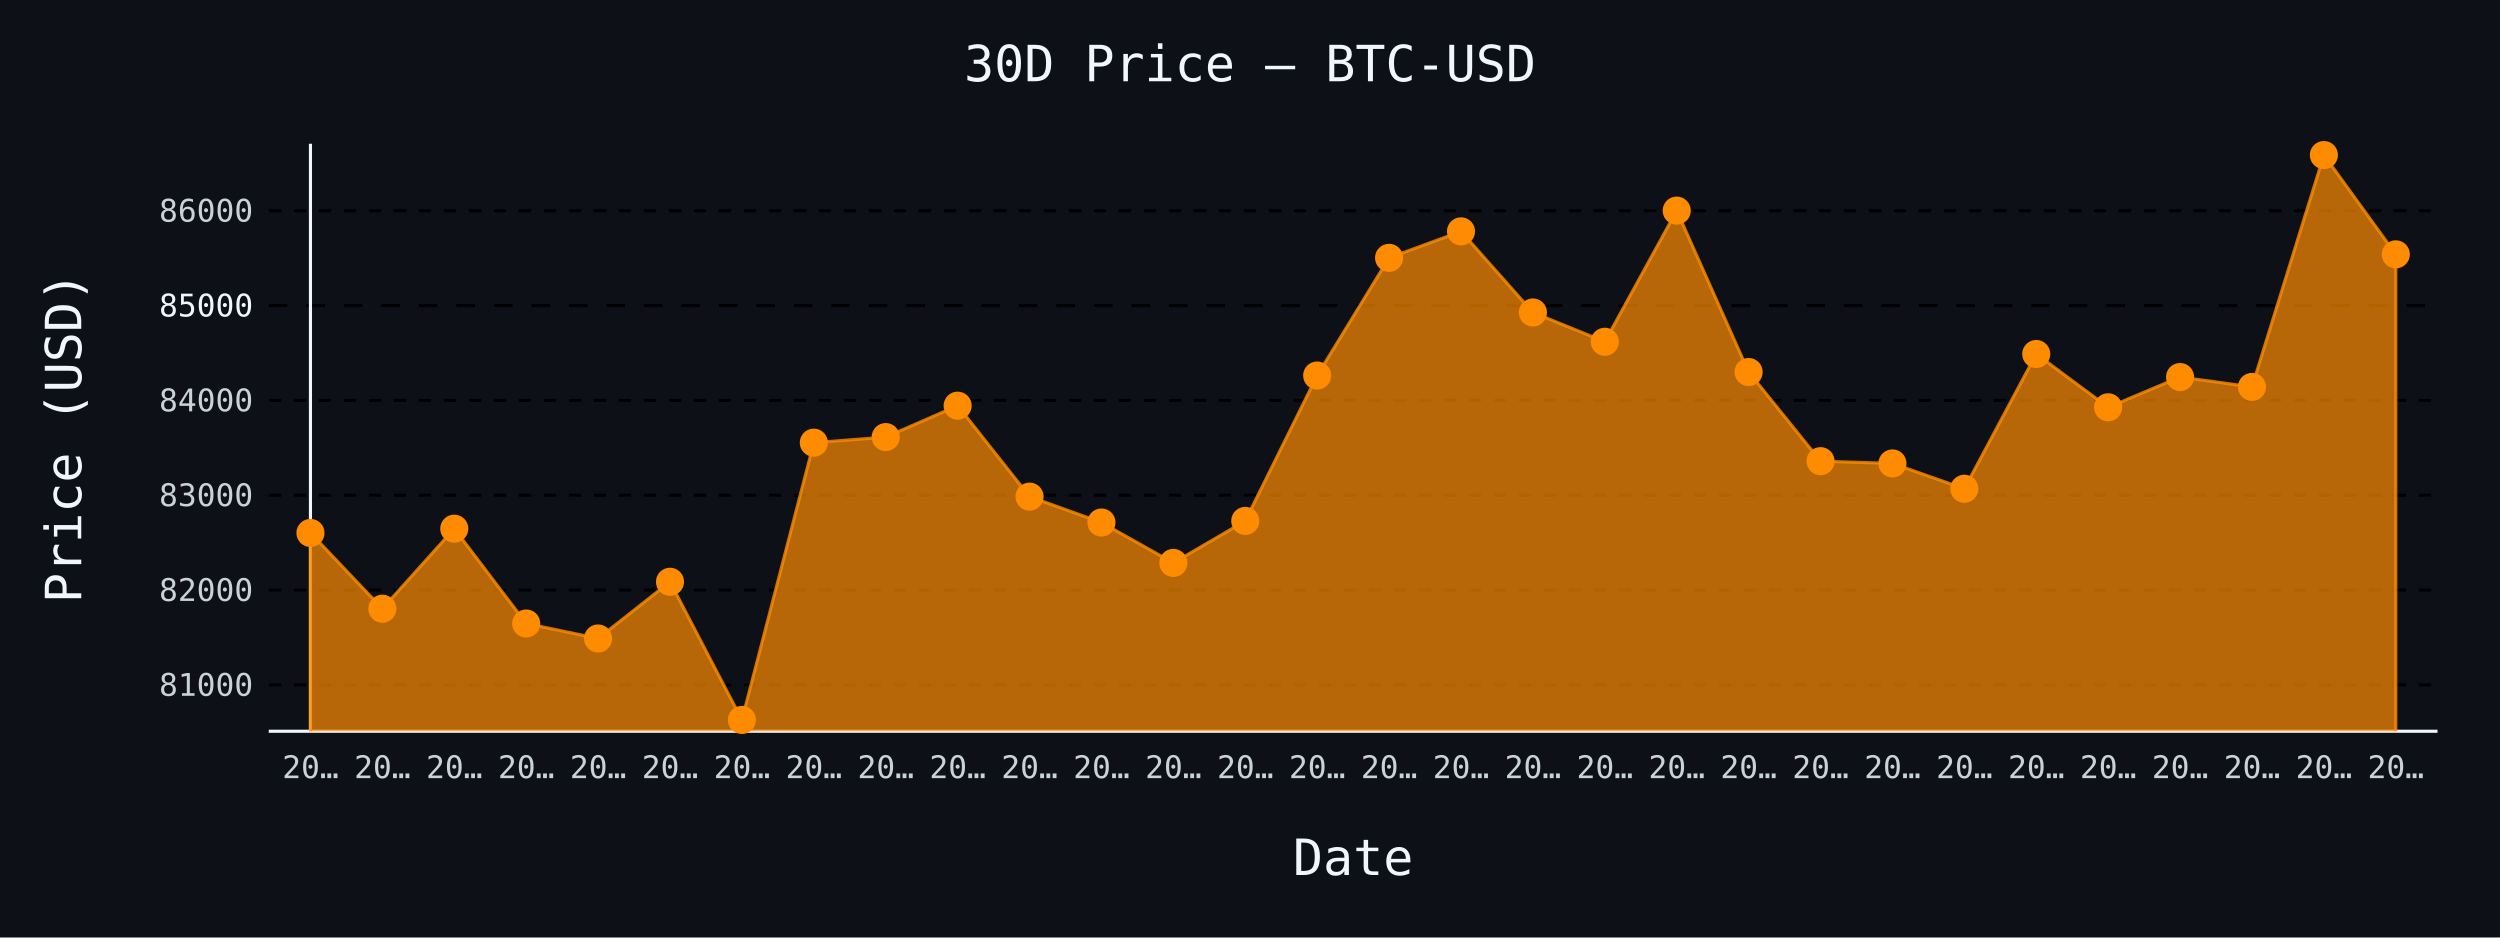
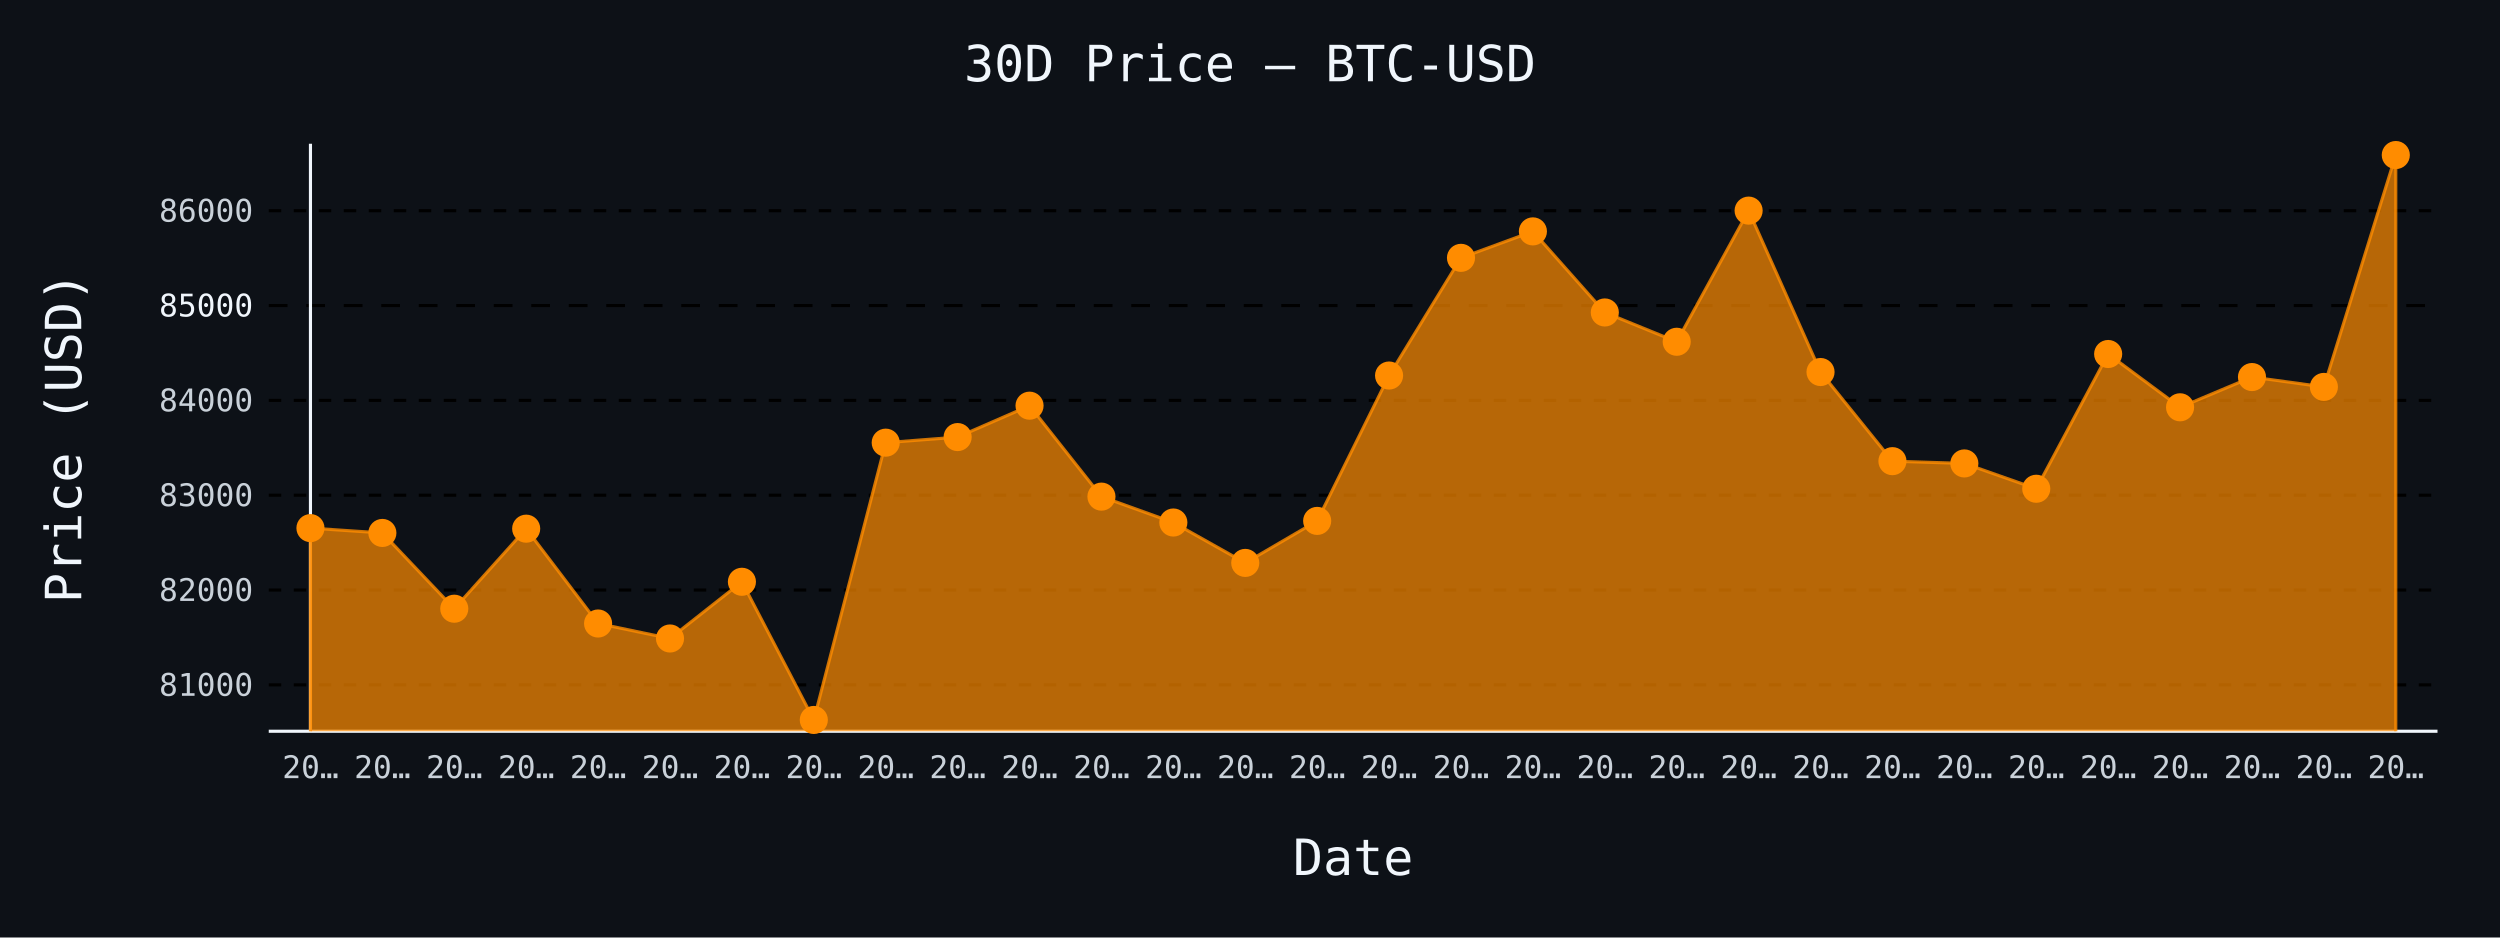
- <svg xmlns="http://www.w3.org/2000/svg" id="chart-c7bdca1f-75ba-4282-a422-8142d36b768c" class="pygal-chart" viewBox="0 0 800 300">
+ <svg xmlns="http://www.w3.org/2000/svg" id="chart-745e5c64-fdcf-40f2-b537-b12b86ef9d6e" class="pygal-chart" viewBox="0 0 800 300">
  <defs>
-     <style type="text/css">#chart-c7bdca1f-75ba-4282-a422-8142d36b768c{-webkit-user-select:none;-webkit-font-smoothing:antialiased;font-family:monospace}#chart-c7bdca1f-75ba-4282-a422-8142d36b768c .title{font-family:monospace;font-size:16px}#chart-c7bdca1f-75ba-4282-a422-8142d36b768c .legends .legend text{font-family:monospace;font-size:14px}#chart-c7bdca1f-75ba-4282-a422-8142d36b768c .axis text{font-family:monospace;font-size:10px}#chart-c7bdca1f-75ba-4282-a422-8142d36b768c .axis text.major{font-family:monospace;font-size:10px}#chart-c7bdca1f-75ba-4282-a422-8142d36b768c .text-overlay text.value{font-family:monospace;font-size:16px}#chart-c7bdca1f-75ba-4282-a422-8142d36b768c .text-overlay text.label{font-family:monospace;font-size:10px}#chart-c7bdca1f-75ba-4282-a422-8142d36b768c .tooltip{font-family:monospace;font-size:14px}#chart-c7bdca1f-75ba-4282-a422-8142d36b768c text.no_data{font-family:monospace;font-size:64px}
- #chart-c7bdca1f-75ba-4282-a422-8142d36b768c{background-color:#0d1117}#chart-c7bdca1f-75ba-4282-a422-8142d36b768c path,#chart-c7bdca1f-75ba-4282-a422-8142d36b768c line,#chart-c7bdca1f-75ba-4282-a422-8142d36b768c rect,#chart-c7bdca1f-75ba-4282-a422-8142d36b768c circle{-webkit-transition:150ms;-moz-transition:150ms;transition:150ms}#chart-c7bdca1f-75ba-4282-a422-8142d36b768c .graph &gt; .background{fill:#0d1117}#chart-c7bdca1f-75ba-4282-a422-8142d36b768c .plot &gt; .background{fill:#0d1117}#chart-c7bdca1f-75ba-4282-a422-8142d36b768c .graph{fill:#c9d1d9}#chart-c7bdca1f-75ba-4282-a422-8142d36b768c text.no_data{fill:#f0f6fc}#chart-c7bdca1f-75ba-4282-a422-8142d36b768c .title{fill:#f0f6fc}#chart-c7bdca1f-75ba-4282-a422-8142d36b768c .legends .legend text{fill:#c9d1d9}#chart-c7bdca1f-75ba-4282-a422-8142d36b768c .legends .legend:hover text{fill:#f0f6fc}#chart-c7bdca1f-75ba-4282-a422-8142d36b768c .axis .line{stroke:#f0f6fc}#chart-c7bdca1f-75ba-4282-a422-8142d36b768c .axis .guide.line{stroke:#8b949e}#chart-c7bdca1f-75ba-4282-a422-8142d36b768c .axis .major.line{stroke:#c9d1d9}#chart-c7bdca1f-75ba-4282-a422-8142d36b768c .axis text.major{fill:#f0f6fc}#chart-c7bdca1f-75ba-4282-a422-8142d36b768c .axis.y .guides:hover .guide.line,#chart-c7bdca1f-75ba-4282-a422-8142d36b768c .line-graph .axis.x .guides:hover .guide.line,#chart-c7bdca1f-75ba-4282-a422-8142d36b768c .stackedline-graph .axis.x .guides:hover .guide.line,#chart-c7bdca1f-75ba-4282-a422-8142d36b768c .xy-graph .axis.x .guides:hover .guide.line{stroke:#f0f6fc}#chart-c7bdca1f-75ba-4282-a422-8142d36b768c .axis .guides:hover text{fill:#f0f6fc}#chart-c7bdca1f-75ba-4282-a422-8142d36b768c .reactive{fill-opacity:.7;stroke-opacity:.8;stroke-width:1}#chart-c7bdca1f-75ba-4282-a422-8142d36b768c .ci{stroke:#c9d1d9}#chart-c7bdca1f-75ba-4282-a422-8142d36b768c .reactive.active,#chart-c7bdca1f-75ba-4282-a422-8142d36b768c .active .reactive{fill-opacity:.8;stroke-opacity:.9;stroke-width:4}#chart-c7bdca1f-75ba-4282-a422-8142d36b768c .ci .reactive.active{stroke-width:1.5}#chart-c7bdca1f-75ba-4282-a422-8142d36b768c .series text{fill:#f0f6fc}#chart-c7bdca1f-75ba-4282-a422-8142d36b768c .tooltip rect{fill:#0d1117;stroke:#f0f6fc;-webkit-transition:opacity 150ms;-moz-transition:opacity 150ms;transition:opacity 150ms}#chart-c7bdca1f-75ba-4282-a422-8142d36b768c .tooltip .label{fill:#c9d1d9}#chart-c7bdca1f-75ba-4282-a422-8142d36b768c .tooltip .label{fill:#c9d1d9}#chart-c7bdca1f-75ba-4282-a422-8142d36b768c .tooltip .legend{font-size:.8em;fill:#8b949e}#chart-c7bdca1f-75ba-4282-a422-8142d36b768c .tooltip .x_label{font-size:.6em;fill:#f0f6fc}#chart-c7bdca1f-75ba-4282-a422-8142d36b768c .tooltip .xlink{font-size:.5em;text-decoration:underline}#chart-c7bdca1f-75ba-4282-a422-8142d36b768c .tooltip .value{font-size:1.5em}#chart-c7bdca1f-75ba-4282-a422-8142d36b768c .bound{font-size:.5em}#chart-c7bdca1f-75ba-4282-a422-8142d36b768c .max-value{font-size:.75em;fill:#8b949e}#chart-c7bdca1f-75ba-4282-a422-8142d36b768c .map-element{fill:#0d1117;stroke:#8b949e !important}#chart-c7bdca1f-75ba-4282-a422-8142d36b768c .map-element .reactive{fill-opacity:inherit;stroke-opacity:inherit}#chart-c7bdca1f-75ba-4282-a422-8142d36b768c .color-0,#chart-c7bdca1f-75ba-4282-a422-8142d36b768c .color-0 a:visited{stroke:#ff8c00;fill:#ff8c00}#chart-c7bdca1f-75ba-4282-a422-8142d36b768c .text-overlay .color-0 text{fill:black}
- #chart-c7bdca1f-75ba-4282-a422-8142d36b768c text.no_data{text-anchor:middle}#chart-c7bdca1f-75ba-4282-a422-8142d36b768c .guide.line{fill:none}#chart-c7bdca1f-75ba-4282-a422-8142d36b768c .centered{text-anchor:middle}#chart-c7bdca1f-75ba-4282-a422-8142d36b768c .title{text-anchor:middle}#chart-c7bdca1f-75ba-4282-a422-8142d36b768c .legends .legend text{fill-opacity:1}#chart-c7bdca1f-75ba-4282-a422-8142d36b768c .axis.x text{text-anchor:middle}#chart-c7bdca1f-75ba-4282-a422-8142d36b768c .axis.x:not(.web) text[transform]{text-anchor:start}#chart-c7bdca1f-75ba-4282-a422-8142d36b768c .axis.x:not(.web) text[transform].backwards{text-anchor:end}#chart-c7bdca1f-75ba-4282-a422-8142d36b768c .axis.y text{text-anchor:end}#chart-c7bdca1f-75ba-4282-a422-8142d36b768c .axis.y text[transform].backwards{text-anchor:start}#chart-c7bdca1f-75ba-4282-a422-8142d36b768c .axis.y2 text{text-anchor:start}#chart-c7bdca1f-75ba-4282-a422-8142d36b768c .axis.y2 text[transform].backwards{text-anchor:end}#chart-c7bdca1f-75ba-4282-a422-8142d36b768c .axis .guide.line{stroke-dasharray:4,4;stroke:black}#chart-c7bdca1f-75ba-4282-a422-8142d36b768c .axis .major.guide.line{stroke-dasharray:6,6;stroke:black}#chart-c7bdca1f-75ba-4282-a422-8142d36b768c .horizontal .axis.y .guide.line,#chart-c7bdca1f-75ba-4282-a422-8142d36b768c .horizontal .axis.y2 .guide.line,#chart-c7bdca1f-75ba-4282-a422-8142d36b768c .vertical .axis.x .guide.line{opacity:0}#chart-c7bdca1f-75ba-4282-a422-8142d36b768c .horizontal .axis.always_show .guide.line,#chart-c7bdca1f-75ba-4282-a422-8142d36b768c .vertical .axis.always_show .guide.line{opacity:1 !important}#chart-c7bdca1f-75ba-4282-a422-8142d36b768c .axis.y .guides:hover .guide.line,#chart-c7bdca1f-75ba-4282-a422-8142d36b768c .axis.y2 .guides:hover .guide.line,#chart-c7bdca1f-75ba-4282-a422-8142d36b768c .axis.x .guides:hover .guide.line{opacity:1}#chart-c7bdca1f-75ba-4282-a422-8142d36b768c .axis .guides:hover text{opacity:1}#chart-c7bdca1f-75ba-4282-a422-8142d36b768c .nofill{fill:none}#chart-c7bdca1f-75ba-4282-a422-8142d36b768c .subtle-fill{fill-opacity:.2}#chart-c7bdca1f-75ba-4282-a422-8142d36b768c .dot{stroke-width:1px;fill-opacity:1;stroke-opacity:1}#chart-c7bdca1f-75ba-4282-a422-8142d36b768c .dot.active{stroke-width:5px}#chart-c7bdca1f-75ba-4282-a422-8142d36b768c .dot.negative{fill:transparent}#chart-c7bdca1f-75ba-4282-a422-8142d36b768c text,#chart-c7bdca1f-75ba-4282-a422-8142d36b768c tspan{stroke:none !important}#chart-c7bdca1f-75ba-4282-a422-8142d36b768c .series text.active{opacity:1}#chart-c7bdca1f-75ba-4282-a422-8142d36b768c .tooltip rect{fill-opacity:.95;stroke-width:.5}#chart-c7bdca1f-75ba-4282-a422-8142d36b768c .tooltip text{fill-opacity:1}#chart-c7bdca1f-75ba-4282-a422-8142d36b768c .showable{visibility:hidden}#chart-c7bdca1f-75ba-4282-a422-8142d36b768c .showable.shown{visibility:visible}#chart-c7bdca1f-75ba-4282-a422-8142d36b768c .gauge-background{fill:rgba(229,229,229,1);stroke:none}#chart-c7bdca1f-75ba-4282-a422-8142d36b768c .bg-lines{stroke:#0d1117;stroke-width:2px}</style>
+     <style type="text/css">#chart-745e5c64-fdcf-40f2-b537-b12b86ef9d6e{-webkit-user-select:none;-webkit-font-smoothing:antialiased;font-family:monospace}#chart-745e5c64-fdcf-40f2-b537-b12b86ef9d6e .title{font-family:monospace;font-size:16px}#chart-745e5c64-fdcf-40f2-b537-b12b86ef9d6e .legends .legend text{font-family:monospace;font-size:14px}#chart-745e5c64-fdcf-40f2-b537-b12b86ef9d6e .axis text{font-family:monospace;font-size:10px}#chart-745e5c64-fdcf-40f2-b537-b12b86ef9d6e .axis text.major{font-family:monospace;font-size:10px}#chart-745e5c64-fdcf-40f2-b537-b12b86ef9d6e .text-overlay text.value{font-family:monospace;font-size:16px}#chart-745e5c64-fdcf-40f2-b537-b12b86ef9d6e .text-overlay text.label{font-family:monospace;font-size:10px}#chart-745e5c64-fdcf-40f2-b537-b12b86ef9d6e .tooltip{font-family:monospace;font-size:14px}#chart-745e5c64-fdcf-40f2-b537-b12b86ef9d6e text.no_data{font-family:monospace;font-size:64px}
+ #chart-745e5c64-fdcf-40f2-b537-b12b86ef9d6e{background-color:#0d1117}#chart-745e5c64-fdcf-40f2-b537-b12b86ef9d6e path,#chart-745e5c64-fdcf-40f2-b537-b12b86ef9d6e line,#chart-745e5c64-fdcf-40f2-b537-b12b86ef9d6e rect,#chart-745e5c64-fdcf-40f2-b537-b12b86ef9d6e circle{-webkit-transition:150ms;-moz-transition:150ms;transition:150ms}#chart-745e5c64-fdcf-40f2-b537-b12b86ef9d6e .graph &gt; .background{fill:#0d1117}#chart-745e5c64-fdcf-40f2-b537-b12b86ef9d6e .plot &gt; .background{fill:#0d1117}#chart-745e5c64-fdcf-40f2-b537-b12b86ef9d6e .graph{fill:#c9d1d9}#chart-745e5c64-fdcf-40f2-b537-b12b86ef9d6e text.no_data{fill:#f0f6fc}#chart-745e5c64-fdcf-40f2-b537-b12b86ef9d6e .title{fill:#f0f6fc}#chart-745e5c64-fdcf-40f2-b537-b12b86ef9d6e .legends .legend text{fill:#c9d1d9}#chart-745e5c64-fdcf-40f2-b537-b12b86ef9d6e .legends .legend:hover text{fill:#f0f6fc}#chart-745e5c64-fdcf-40f2-b537-b12b86ef9d6e .axis .line{stroke:#f0f6fc}#chart-745e5c64-fdcf-40f2-b537-b12b86ef9d6e .axis .guide.line{stroke:#8b949e}#chart-745e5c64-fdcf-40f2-b537-b12b86ef9d6e .axis .major.line{stroke:#c9d1d9}#chart-745e5c64-fdcf-40f2-b537-b12b86ef9d6e .axis text.major{fill:#f0f6fc}#chart-745e5c64-fdcf-40f2-b537-b12b86ef9d6e .axis.y .guides:hover .guide.line,#chart-745e5c64-fdcf-40f2-b537-b12b86ef9d6e .line-graph .axis.x .guides:hover .guide.line,#chart-745e5c64-fdcf-40f2-b537-b12b86ef9d6e .stackedline-graph .axis.x .guides:hover .guide.line,#chart-745e5c64-fdcf-40f2-b537-b12b86ef9d6e .xy-graph .axis.x .guides:hover .guide.line{stroke:#f0f6fc}#chart-745e5c64-fdcf-40f2-b537-b12b86ef9d6e .axis .guides:hover text{fill:#f0f6fc}#chart-745e5c64-fdcf-40f2-b537-b12b86ef9d6e .reactive{fill-opacity:.7;stroke-opacity:.8;stroke-width:1}#chart-745e5c64-fdcf-40f2-b537-b12b86ef9d6e .ci{stroke:#c9d1d9}#chart-745e5c64-fdcf-40f2-b537-b12b86ef9d6e .reactive.active,#chart-745e5c64-fdcf-40f2-b537-b12b86ef9d6e .active .reactive{fill-opacity:.8;stroke-opacity:.9;stroke-width:4}#chart-745e5c64-fdcf-40f2-b537-b12b86ef9d6e .ci .reactive.active{stroke-width:1.5}#chart-745e5c64-fdcf-40f2-b537-b12b86ef9d6e .series text{fill:#f0f6fc}#chart-745e5c64-fdcf-40f2-b537-b12b86ef9d6e .tooltip rect{fill:#0d1117;stroke:#f0f6fc;-webkit-transition:opacity 150ms;-moz-transition:opacity 150ms;transition:opacity 150ms}#chart-745e5c64-fdcf-40f2-b537-b12b86ef9d6e .tooltip .label{fill:#c9d1d9}#chart-745e5c64-fdcf-40f2-b537-b12b86ef9d6e .tooltip .label{fill:#c9d1d9}#chart-745e5c64-fdcf-40f2-b537-b12b86ef9d6e .tooltip .legend{font-size:.8em;fill:#8b949e}#chart-745e5c64-fdcf-40f2-b537-b12b86ef9d6e .tooltip .x_label{font-size:.6em;fill:#f0f6fc}#chart-745e5c64-fdcf-40f2-b537-b12b86ef9d6e .tooltip .xlink{font-size:.5em;text-decoration:underline}#chart-745e5c64-fdcf-40f2-b537-b12b86ef9d6e .tooltip .value{font-size:1.5em}#chart-745e5c64-fdcf-40f2-b537-b12b86ef9d6e .bound{font-size:.5em}#chart-745e5c64-fdcf-40f2-b537-b12b86ef9d6e .max-value{font-size:.75em;fill:#8b949e}#chart-745e5c64-fdcf-40f2-b537-b12b86ef9d6e .map-element{fill:#0d1117;stroke:#8b949e !important}#chart-745e5c64-fdcf-40f2-b537-b12b86ef9d6e .map-element .reactive{fill-opacity:inherit;stroke-opacity:inherit}#chart-745e5c64-fdcf-40f2-b537-b12b86ef9d6e .color-0,#chart-745e5c64-fdcf-40f2-b537-b12b86ef9d6e .color-0 a:visited{stroke:#ff8c00;fill:#ff8c00}#chart-745e5c64-fdcf-40f2-b537-b12b86ef9d6e .text-overlay .color-0 text{fill:black}
+ #chart-745e5c64-fdcf-40f2-b537-b12b86ef9d6e text.no_data{text-anchor:middle}#chart-745e5c64-fdcf-40f2-b537-b12b86ef9d6e .guide.line{fill:none}#chart-745e5c64-fdcf-40f2-b537-b12b86ef9d6e .centered{text-anchor:middle}#chart-745e5c64-fdcf-40f2-b537-b12b86ef9d6e .title{text-anchor:middle}#chart-745e5c64-fdcf-40f2-b537-b12b86ef9d6e .legends .legend text{fill-opacity:1}#chart-745e5c64-fdcf-40f2-b537-b12b86ef9d6e .axis.x text{text-anchor:middle}#chart-745e5c64-fdcf-40f2-b537-b12b86ef9d6e .axis.x:not(.web) text[transform]{text-anchor:start}#chart-745e5c64-fdcf-40f2-b537-b12b86ef9d6e .axis.x:not(.web) text[transform].backwards{text-anchor:end}#chart-745e5c64-fdcf-40f2-b537-b12b86ef9d6e .axis.y text{text-anchor:end}#chart-745e5c64-fdcf-40f2-b537-b12b86ef9d6e .axis.y text[transform].backwards{text-anchor:start}#chart-745e5c64-fdcf-40f2-b537-b12b86ef9d6e .axis.y2 text{text-anchor:start}#chart-745e5c64-fdcf-40f2-b537-b12b86ef9d6e .axis.y2 text[transform].backwards{text-anchor:end}#chart-745e5c64-fdcf-40f2-b537-b12b86ef9d6e .axis .guide.line{stroke-dasharray:4,4;stroke:black}#chart-745e5c64-fdcf-40f2-b537-b12b86ef9d6e .axis .major.guide.line{stroke-dasharray:6,6;stroke:black}#chart-745e5c64-fdcf-40f2-b537-b12b86ef9d6e .horizontal .axis.y .guide.line,#chart-745e5c64-fdcf-40f2-b537-b12b86ef9d6e .horizontal .axis.y2 .guide.line,#chart-745e5c64-fdcf-40f2-b537-b12b86ef9d6e .vertical .axis.x .guide.line{opacity:0}#chart-745e5c64-fdcf-40f2-b537-b12b86ef9d6e .horizontal .axis.always_show .guide.line,#chart-745e5c64-fdcf-40f2-b537-b12b86ef9d6e .vertical .axis.always_show .guide.line{opacity:1 !important}#chart-745e5c64-fdcf-40f2-b537-b12b86ef9d6e .axis.y .guides:hover .guide.line,#chart-745e5c64-fdcf-40f2-b537-b12b86ef9d6e .axis.y2 .guides:hover .guide.line,#chart-745e5c64-fdcf-40f2-b537-b12b86ef9d6e .axis.x .guides:hover .guide.line{opacity:1}#chart-745e5c64-fdcf-40f2-b537-b12b86ef9d6e .axis .guides:hover text{opacity:1}#chart-745e5c64-fdcf-40f2-b537-b12b86ef9d6e .nofill{fill:none}#chart-745e5c64-fdcf-40f2-b537-b12b86ef9d6e .subtle-fill{fill-opacity:.2}#chart-745e5c64-fdcf-40f2-b537-b12b86ef9d6e .dot{stroke-width:1px;fill-opacity:1;stroke-opacity:1}#chart-745e5c64-fdcf-40f2-b537-b12b86ef9d6e .dot.active{stroke-width:5px}#chart-745e5c64-fdcf-40f2-b537-b12b86ef9d6e .dot.negative{fill:transparent}#chart-745e5c64-fdcf-40f2-b537-b12b86ef9d6e text,#chart-745e5c64-fdcf-40f2-b537-b12b86ef9d6e tspan{stroke:none !important}#chart-745e5c64-fdcf-40f2-b537-b12b86ef9d6e .series text.active{opacity:1}#chart-745e5c64-fdcf-40f2-b537-b12b86ef9d6e .tooltip rect{fill-opacity:.95;stroke-width:.5}#chart-745e5c64-fdcf-40f2-b537-b12b86ef9d6e .tooltip text{fill-opacity:1}#chart-745e5c64-fdcf-40f2-b537-b12b86ef9d6e .showable{visibility:hidden}#chart-745e5c64-fdcf-40f2-b537-b12b86ef9d6e .showable.shown{visibility:visible}#chart-745e5c64-fdcf-40f2-b537-b12b86ef9d6e .gauge-background{fill:rgba(229,229,229,1);stroke:none}#chart-745e5c64-fdcf-40f2-b537-b12b86ef9d6e .bg-lines{stroke:#0d1117;stroke-width:2px}</style>
  </defs>
  <g class="graph line-graph vertical">
    <rect x="0" y="0" width="800" height="300" class="background" />
    <g transform="translate(86, 46)" class="plot">
      <rect x="0" y="0" width="694.0" height="188" class="background" />
      <g class="axis y always_show">
        <path d="M0 188 h694" class="line" />
        <g class="guides">
          <path d="M0 173.157 h694" class="guide line" />
          <text x="-5" y="176.657" class="">81000</text>
        </g>
        <g class="guides">
          <path d="M0 142.811 h694" class="guide line" />
          <text x="-5" y="146.311" class="">82000</text>
        </g>
        <g class="guides">
          <path d="M0 112.465 h694" class="guide line" />
          <text x="-5" y="115.965" class="">83000</text>
        </g>
        <g class="guides">
          <path d="M0 82.12 h694" class="guide line" />
          <text x="-5" y="85.62" class="">84000</text>
        </g>
        <g class="guides">
          <path d="M0 51.774 h694" class="major guide line" />
          <text x="-5" y="55.274" class="major">85000</text>
        </g>
        <g class="guides">
          <path d="M0 21.428 h694" class="guide line" />
          <text x="-5" y="24.928" class="">86000</text>
        </g>
      </g>
      <g class="axis x">
        <g class="guides">
          <path d="M13.346 0 v188" class="line" />
          <text x="13.346" y="203.0" class="">20…</text>
        </g>
        <g class="guides">
          <path d="M36.357 0 v188" class="guide line" />
          <text x="36.357" y="203.0" class="">20…</text>
        </g>
        <g class="guides">
          <path d="M59.367 0 v188" class="guide line" />
          <text x="59.367" y="203.0" class="">20…</text>
        </g>
        <g class="guides">
          <path d="M82.378 0 v188" class="guide line" />
          <text x="82.378" y="203.0" class="">20…</text>
        </g>
        <g class="guides">
          <path d="M105.389 0 v188" class="guide line" />
          <text x="105.389" y="203.0" class="">20…</text>
        </g>
        <g class="guides">
          <path d="M128.399 0 v188" class="guide line" />
          <text x="128.399" y="203.0" class="">20…</text>
        </g>
        <g class="guides">
          <path d="M151.41 0 v188" class="guide line" />
          <text x="151.41" y="203.0" class="">20…</text>
        </g>
        <g class="guides">
          <path d="M174.42 0 v188" class="guide line" />
          <text x="174.42" y="203.0" class="">20…</text>
        </g>
        <g class="guides">
          <path d="M197.431 0 v188" class="guide line" />
          <text x="197.431" y="203.0" class="">20…</text>
        </g>
        <g class="guides">
          <path d="M220.442 0 v188" class="guide line" />
          <text x="220.442" y="203.0" class="">20…</text>
        </g>
        <g class="guides">
          <path d="M243.452 0 v188" class="guide line" />
          <text x="243.452" y="203.0" class="">20…</text>
        </g>
        <g class="guides">
          <path d="M266.463 0 v188" class="guide line" />
          <text x="266.463" y="203.0" class="">20…</text>
        </g>
        <g class="guides">
          <path d="M289.473 0 v188" class="guide line" />
          <text x="289.473" y="203.0" class="">20…</text>
        </g>
        <g class="guides">
          <path d="M312.484 0 v188" class="guide line" />
          <text x="312.484" y="203.0" class="">20…</text>
        </g>
        <g class="guides">
          <path d="M335.495 0 v188" class="guide line" />
          <text x="335.495" y="203.0" class="">20…</text>
        </g>
        <g class="guides">
          <path d="M358.505 0 v188" class="guide line" />
          <text x="358.505" y="203.0" class="">20…</text>
        </g>
        <g class="guides">
          <path d="M381.516 0 v188" class="guide line" />
          <text x="381.516" y="203.0" class="">20…</text>
        </g>
        <g class="guides">
          <path d="M404.527 0 v188" class="guide line" />
          <text x="404.527" y="203.0" class="">20…</text>
        </g>
        <g class="guides">
          <path d="M427.537 0 v188" class="guide line" />
          <text x="427.537" y="203.0" class="">20…</text>
        </g>
        <g class="guides">
          <path d="M450.548 0 v188" class="guide line" />
          <text x="450.548" y="203.0" class="">20…</text>
        </g>
        <g class="guides">
          <path d="M473.558 0 v188" class="guide line" />
          <text x="473.558" y="203.0" class="">20…</text>
        </g>
        <g class="guides">
          <path d="M496.569 0 v188" class="guide line" />
          <text x="496.569" y="203.0" class="">20…</text>
        </g>
        <g class="guides">
          <path d="M519.58 0 v188" class="guide line" />
          <text x="519.58" y="203.0" class="">20…</text>
        </g>
        <g class="guides">
          <path d="M542.59 0 v188" class="guide line" />
          <text x="542.59" y="203.0" class="">20…</text>
        </g>
        <g class="guides">
          <path d="M565.601 0 v188" class="guide line" />
          <text x="565.601" y="203.0" class="">20…</text>
        </g>
        <g class="guides">
          <path d="M588.611 0 v188" class="guide line" />
          <text x="588.611" y="203.0" class="">20…</text>
        </g>
        <g class="guides">
          <path d="M611.622 0 v188" class="guide line" />
          <text x="611.622" y="203.0" class="">20…</text>
        </g>
        <g class="guides">
          <path d="M634.633 0 v188" class="guide line" />
          <text x="634.633" y="203.0" class="">20…</text>
        </g>
        <g class="guides">
          <path d="M657.643 0 v188" class="guide line" />
          <text x="657.643" y="203.0" class="">20…</text>
        </g>
        <g class="guides">
          <path d="M680.654 0 v188" class="guide line" />
          <text x="680.654" y="203.0" class="">20…</text>
        </g>
      </g>
      <g class="series serie-0 color-0">
-         <path d="M13.346 188 L13.346 124.543 36.357 148.789 59.367 123.177 82.378 153.523 105.389 158.318 128.399 140.171 151.41 184.385 174.42 95.654 197.431 93.863 220.442 83.819 243.452 112.921 266.463 121.205 289.473 134.132 312.484 120.689 335.495 74.169 358.505 36.51 381.516 28.044 404.527 53.989 427.537 63.366 450.548 21.398 473.558 73.046 496.569 101.571 519.58 102.3 542.59 110.402 565.601 67.281 588.611 84.335 611.622 74.655 634.633 77.811 657.643 3.615 680.654 35.387 680.654 188" class="line reactive" />
+         <path d="M13.346 188 L13.346 122.995 36.357 124.543 59.367 148.789 82.378 123.177 105.389 153.523 128.399 158.318 151.41 140.171 174.42 184.385 197.431 95.654 220.442 93.863 243.452 83.819 266.463 112.921 289.473 121.205 312.484 134.132 335.495 120.689 358.505 74.169 381.516 36.51 404.527 28.044 427.537 53.989 450.548 63.366 473.558 21.398 496.569 73.046 519.58 101.571 542.59 102.3 565.601 110.402 588.611 67.281 611.622 84.335 634.633 74.655 657.643 77.811 680.654 3.615 680.654 188" class="line reactive" />
      </g>
    </g>
    <g class="titles">
      <text x="400.0" y="26" class="title plot_title">30D Price — BTC-USD</text>
      <text x="433.0" y="280" class="title">Date</text>
      <text x="0" y="166.0" class="title" transform="rotate(-90 0 140)">Price (USD)</text>
    </g>
    <g transform="translate(86, 46)" class="plot overlay">
      <g class="series serie-0 color-0">
        <g class="dots">
-           <circle cx="13.346" cy="124.543" r="4" class="dot reactive tooltip-trigger" />
-         </g>
-         <g class="dots">
-           <circle cx="36.357" cy="148.789" r="4" class="dot reactive tooltip-trigger" />
-         </g>
-         <g class="dots">
-           <circle cx="59.367" cy="123.177" r="4" class="dot reactive tooltip-trigger" />
-         </g>
-         <g class="dots">
-           <circle cx="82.378" cy="153.523" r="4" class="dot reactive tooltip-trigger" />
-         </g>
-         <g class="dots">
-           <circle cx="105.389" cy="158.318" r="4" class="dot reactive tooltip-trigger" />
-         </g>
-         <g class="dots">
-           <circle cx="128.399" cy="140.171" r="4" class="dot reactive tooltip-trigger" />
-         </g>
-         <g class="dots">
-           <circle cx="151.41" cy="184.385" r="4" class="dot reactive tooltip-trigger" />
-         </g>
-         <g class="dots">
-           <circle cx="174.42" cy="95.654" r="4" class="dot reactive tooltip-trigger" />
-         </g>
-         <g class="dots">
-           <circle cx="197.431" cy="93.863" r="4" class="dot reactive tooltip-trigger" />
-         </g>
-         <g class="dots">
-           <circle cx="220.442" cy="83.819" r="4" class="dot reactive tooltip-trigger" />
-         </g>
-         <g class="dots">
-           <circle cx="243.452" cy="112.921" r="4" class="dot reactive tooltip-trigger" />
-         </g>
-         <g class="dots">
-           <circle cx="266.463" cy="121.205" r="4" class="dot reactive tooltip-trigger" />
-         </g>
-         <g class="dots">
-           <circle cx="289.473" cy="134.132" r="4" class="dot reactive tooltip-trigger" />
-         </g>
-         <g class="dots">
-           <circle cx="312.484" cy="120.689" r="4" class="dot reactive tooltip-trigger" />
-         </g>
-         <g class="dots">
-           <circle cx="335.495" cy="74.169" r="4" class="dot reactive tooltip-trigger" />
-         </g>
-         <g class="dots">
-           <circle cx="358.505" cy="36.51" r="4" class="dot reactive tooltip-trigger" />
-         </g>
-         <g class="dots">
-           <circle cx="381.516" cy="28.044" r="4" class="dot reactive tooltip-trigger" />
-         </g>
-         <g class="dots">
-           <circle cx="404.527" cy="53.989" r="4" class="dot reactive tooltip-trigger" />
-         </g>
-         <g class="dots">
-           <circle cx="427.537" cy="63.366" r="4" class="dot reactive tooltip-trigger" />
-         </g>
-         <g class="dots">
-           <circle cx="450.548" cy="21.398" r="4" class="dot reactive tooltip-trigger" />
-         </g>
-         <g class="dots">
-           <circle cx="473.558" cy="73.046" r="4" class="dot reactive tooltip-trigger" />
-         </g>
-         <g class="dots">
-           <circle cx="496.569" cy="101.571" r="4" class="dot reactive tooltip-trigger" />
-         </g>
-         <g class="dots">
-           <circle cx="519.58" cy="102.3" r="4" class="dot reactive tooltip-trigger" />
-         </g>
-         <g class="dots">
-           <circle cx="542.59" cy="110.402" r="4" class="dot reactive tooltip-trigger" />
-         </g>
-         <g class="dots">
-           <circle cx="565.601" cy="67.281" r="4" class="dot reactive tooltip-trigger" />
-         </g>
-         <g class="dots">
-           <circle cx="588.611" cy="84.335" r="4" class="dot reactive tooltip-trigger" />
-         </g>
-         <g class="dots">
-           <circle cx="611.622" cy="74.655" r="4" class="dot reactive tooltip-trigger" />
-         </g>
-         <g class="dots">
-           <circle cx="634.633" cy="77.811" r="4" class="dot reactive tooltip-trigger" />
-         </g>
-         <g class="dots">
-           <circle cx="657.643" cy="3.615" r="4" class="dot reactive tooltip-trigger" />
-         </g>
-         <g class="dots">
-           <circle cx="680.654" cy="35.387" r="4" class="dot reactive tooltip-trigger" />
+           <circle cx="13.346" cy="122.995" r="4" class="dot reactive tooltip-trigger" />
+         </g>
+         <g class="dots">
+           <circle cx="36.357" cy="124.543" r="4" class="dot reactive tooltip-trigger" />
+         </g>
+         <g class="dots">
+           <circle cx="59.367" cy="148.789" r="4" class="dot reactive tooltip-trigger" />
+         </g>
+         <g class="dots">
+           <circle cx="82.378" cy="123.177" r="4" class="dot reactive tooltip-trigger" />
+         </g>
+         <g class="dots">
+           <circle cx="105.389" cy="153.523" r="4" class="dot reactive tooltip-trigger" />
+         </g>
+         <g class="dots">
+           <circle cx="128.399" cy="158.318" r="4" class="dot reactive tooltip-trigger" />
+         </g>
+         <g class="dots">
+           <circle cx="151.41" cy="140.171" r="4" class="dot reactive tooltip-trigger" />
+         </g>
+         <g class="dots">
+           <circle cx="174.42" cy="184.385" r="4" class="dot reactive tooltip-trigger" />
+         </g>
+         <g class="dots">
+           <circle cx="197.431" cy="95.654" r="4" class="dot reactive tooltip-trigger" />
+         </g>
+         <g class="dots">
+           <circle cx="220.442" cy="93.863" r="4" class="dot reactive tooltip-trigger" />
+         </g>
+         <g class="dots">
+           <circle cx="243.452" cy="83.819" r="4" class="dot reactive tooltip-trigger" />
+         </g>
+         <g class="dots">
+           <circle cx="266.463" cy="112.921" r="4" class="dot reactive tooltip-trigger" />
+         </g>
+         <g class="dots">
+           <circle cx="289.473" cy="121.205" r="4" class="dot reactive tooltip-trigger" />
+         </g>
+         <g class="dots">
+           <circle cx="312.484" cy="134.132" r="4" class="dot reactive tooltip-trigger" />
+         </g>
+         <g class="dots">
+           <circle cx="335.495" cy="120.689" r="4" class="dot reactive tooltip-trigger" />
+         </g>
+         <g class="dots">
+           <circle cx="358.505" cy="74.169" r="4" class="dot reactive tooltip-trigger" />
+         </g>
+         <g class="dots">
+           <circle cx="381.516" cy="36.51" r="4" class="dot reactive tooltip-trigger" />
+         </g>
+         <g class="dots">
+           <circle cx="404.527" cy="28.044" r="4" class="dot reactive tooltip-trigger" />
+         </g>
+         <g class="dots">
+           <circle cx="427.537" cy="53.989" r="4" class="dot reactive tooltip-trigger" />
+         </g>
+         <g class="dots">
+           <circle cx="450.548" cy="63.366" r="4" class="dot reactive tooltip-trigger" />
+         </g>
+         <g class="dots">
+           <circle cx="473.558" cy="21.398" r="4" class="dot reactive tooltip-trigger" />
+         </g>
+         <g class="dots">
+           <circle cx="496.569" cy="73.046" r="4" class="dot reactive tooltip-trigger" />
+         </g>
+         <g class="dots">
+           <circle cx="519.58" cy="101.571" r="4" class="dot reactive tooltip-trigger" />
+         </g>
+         <g class="dots">
+           <circle cx="542.59" cy="102.3" r="4" class="dot reactive tooltip-trigger" />
+         </g>
+         <g class="dots">
+           <circle cx="565.601" cy="110.402" r="4" class="dot reactive tooltip-trigger" />
+         </g>
+         <g class="dots">
+           <circle cx="588.611" cy="67.281" r="4" class="dot reactive tooltip-trigger" />
+         </g>
+         <g class="dots">
+           <circle cx="611.622" cy="84.335" r="4" class="dot reactive tooltip-trigger" />
+         </g>
+         <g class="dots">
+           <circle cx="634.633" cy="74.655" r="4" class="dot reactive tooltip-trigger" />
+         </g>
+         <g class="dots">
+           <circle cx="657.643" cy="77.811" r="4" class="dot reactive tooltip-trigger" />
+         </g>
+         <g class="dots">
+           <circle cx="680.654" cy="3.615" r="4" class="dot reactive tooltip-trigger" />
        </g>
      </g>
    </g>
    <g transform="translate(86, 46)" class="plot text-overlay">
      <g class="series serie-0 color-0" />
    </g>
    <g transform="translate(86, 46)" class="plot tooltip-overlay">
      <g transform="translate(0 0)" style="opacity: 0" class="tooltip">
        <rect rx="0" ry="0" width="0" height="0" class="tooltip-box" />
        <g class="text" />
      </g>
    </g>
  </g>
</svg>
